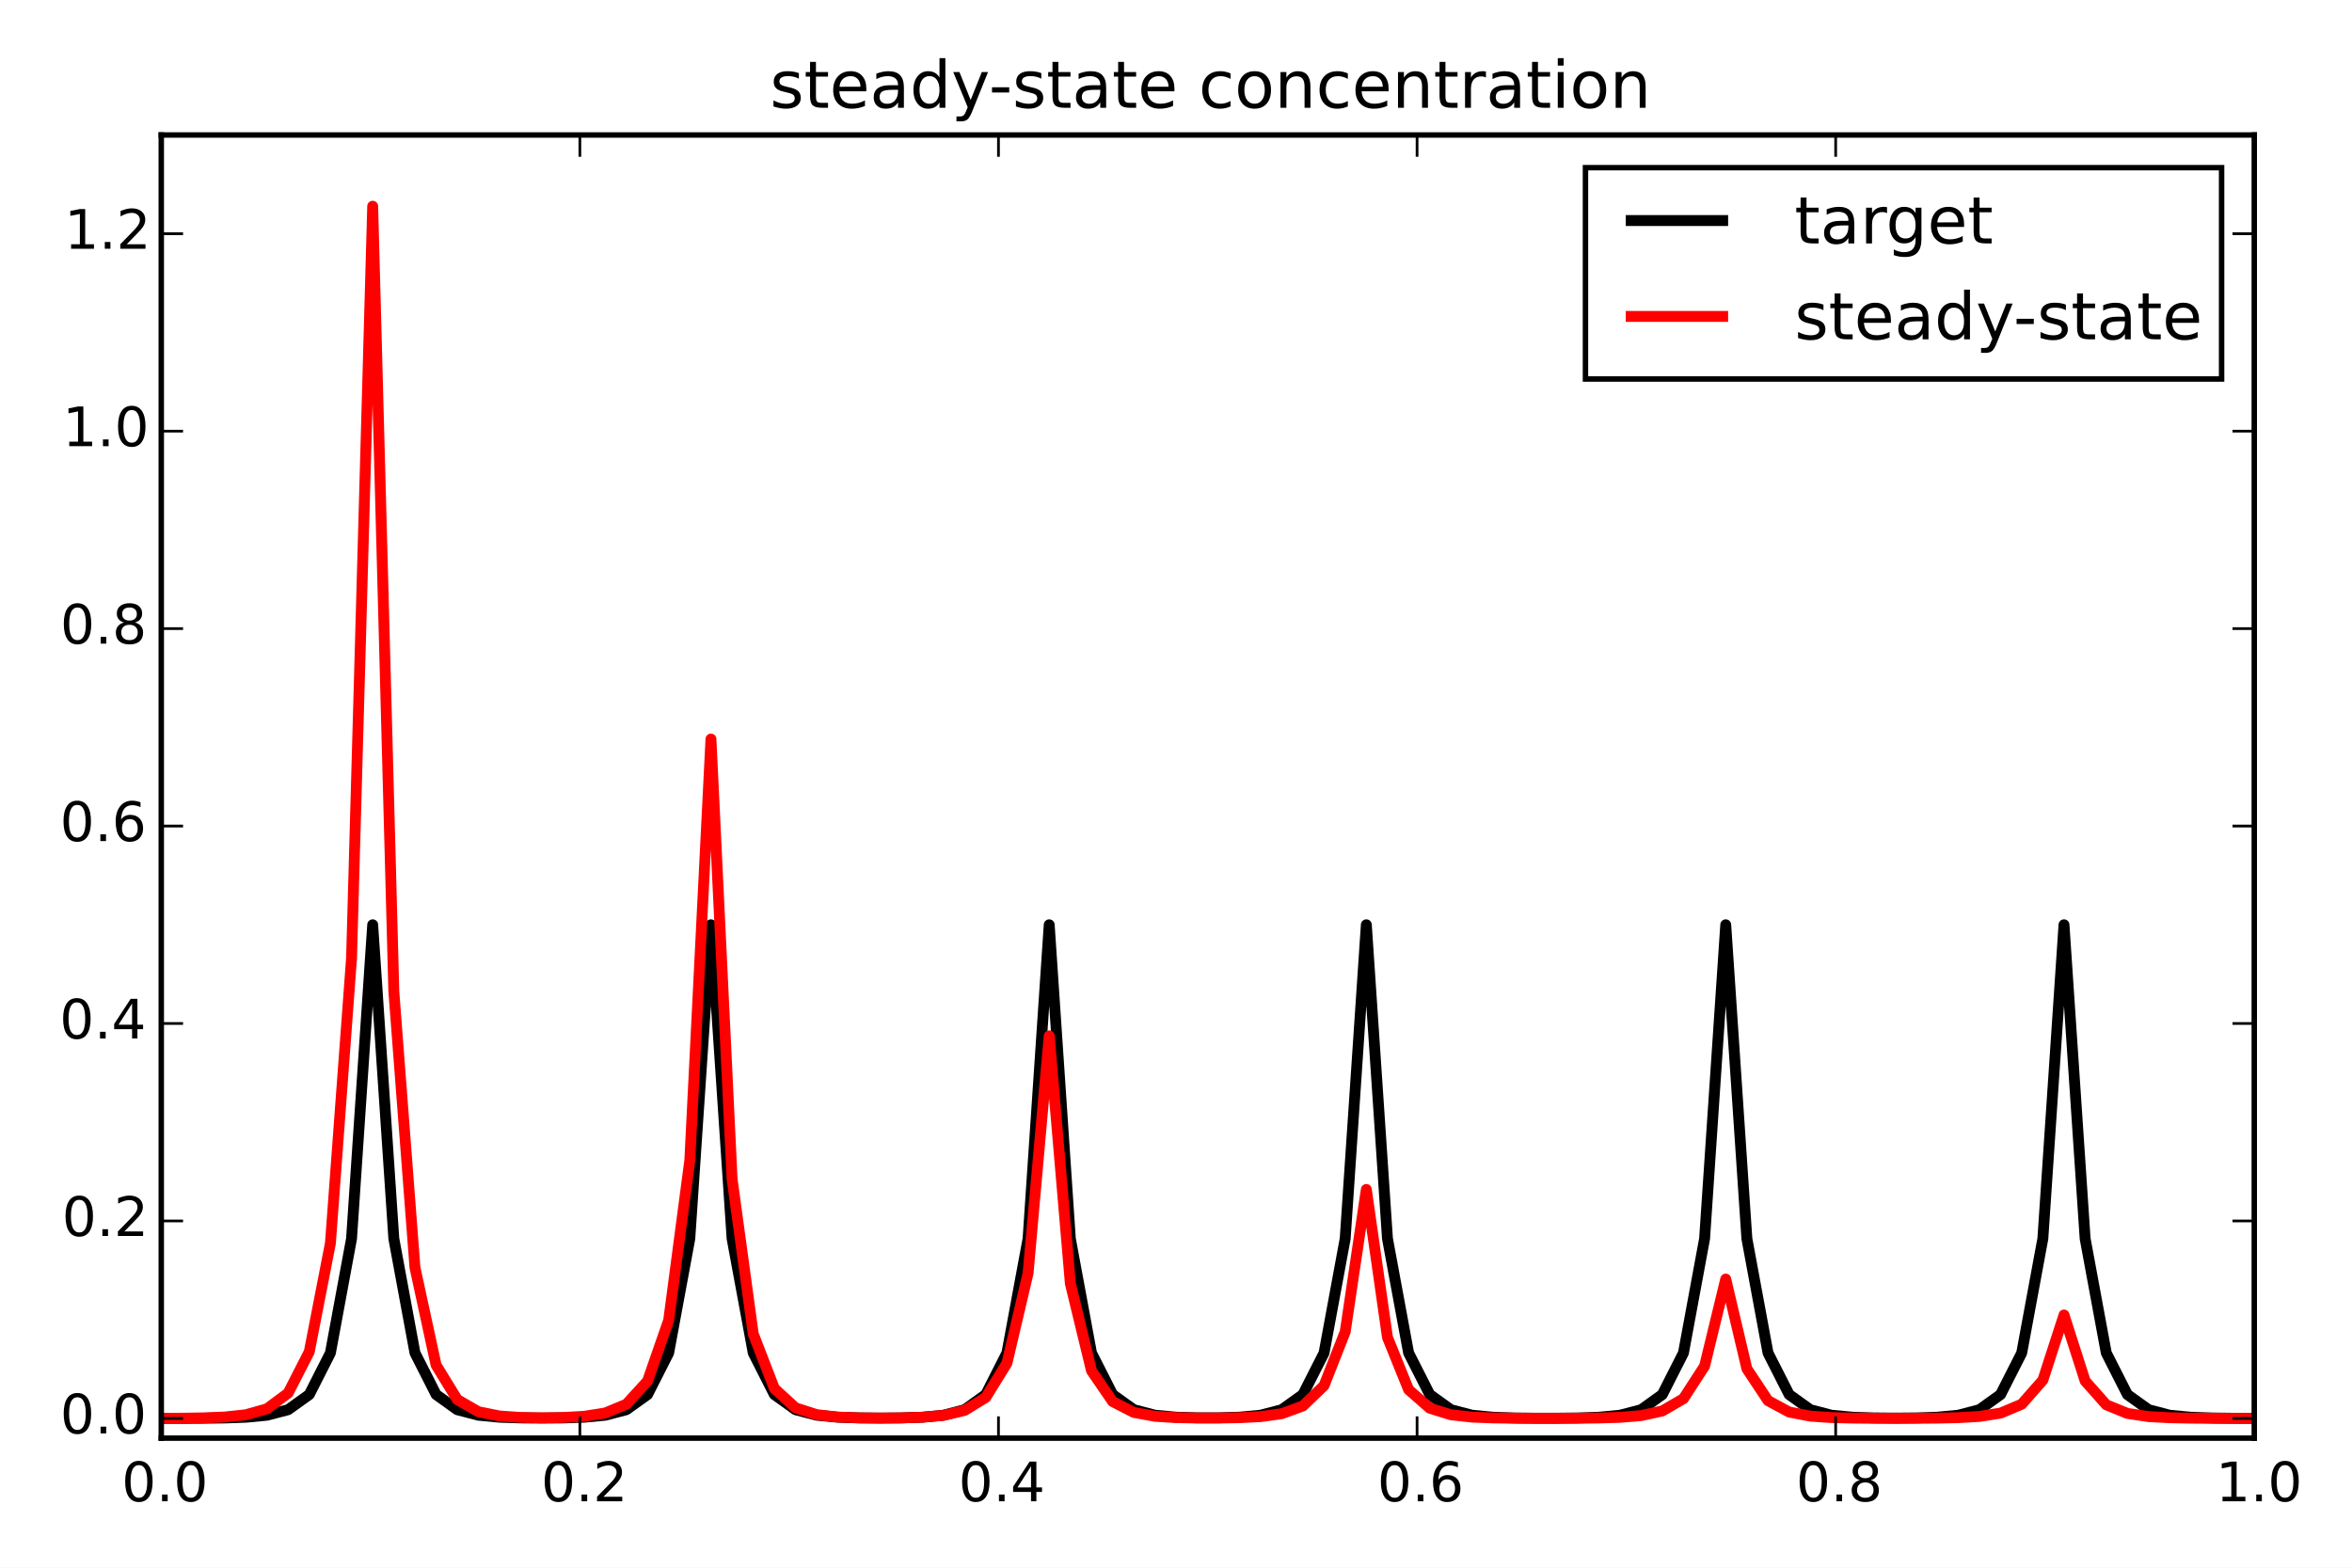
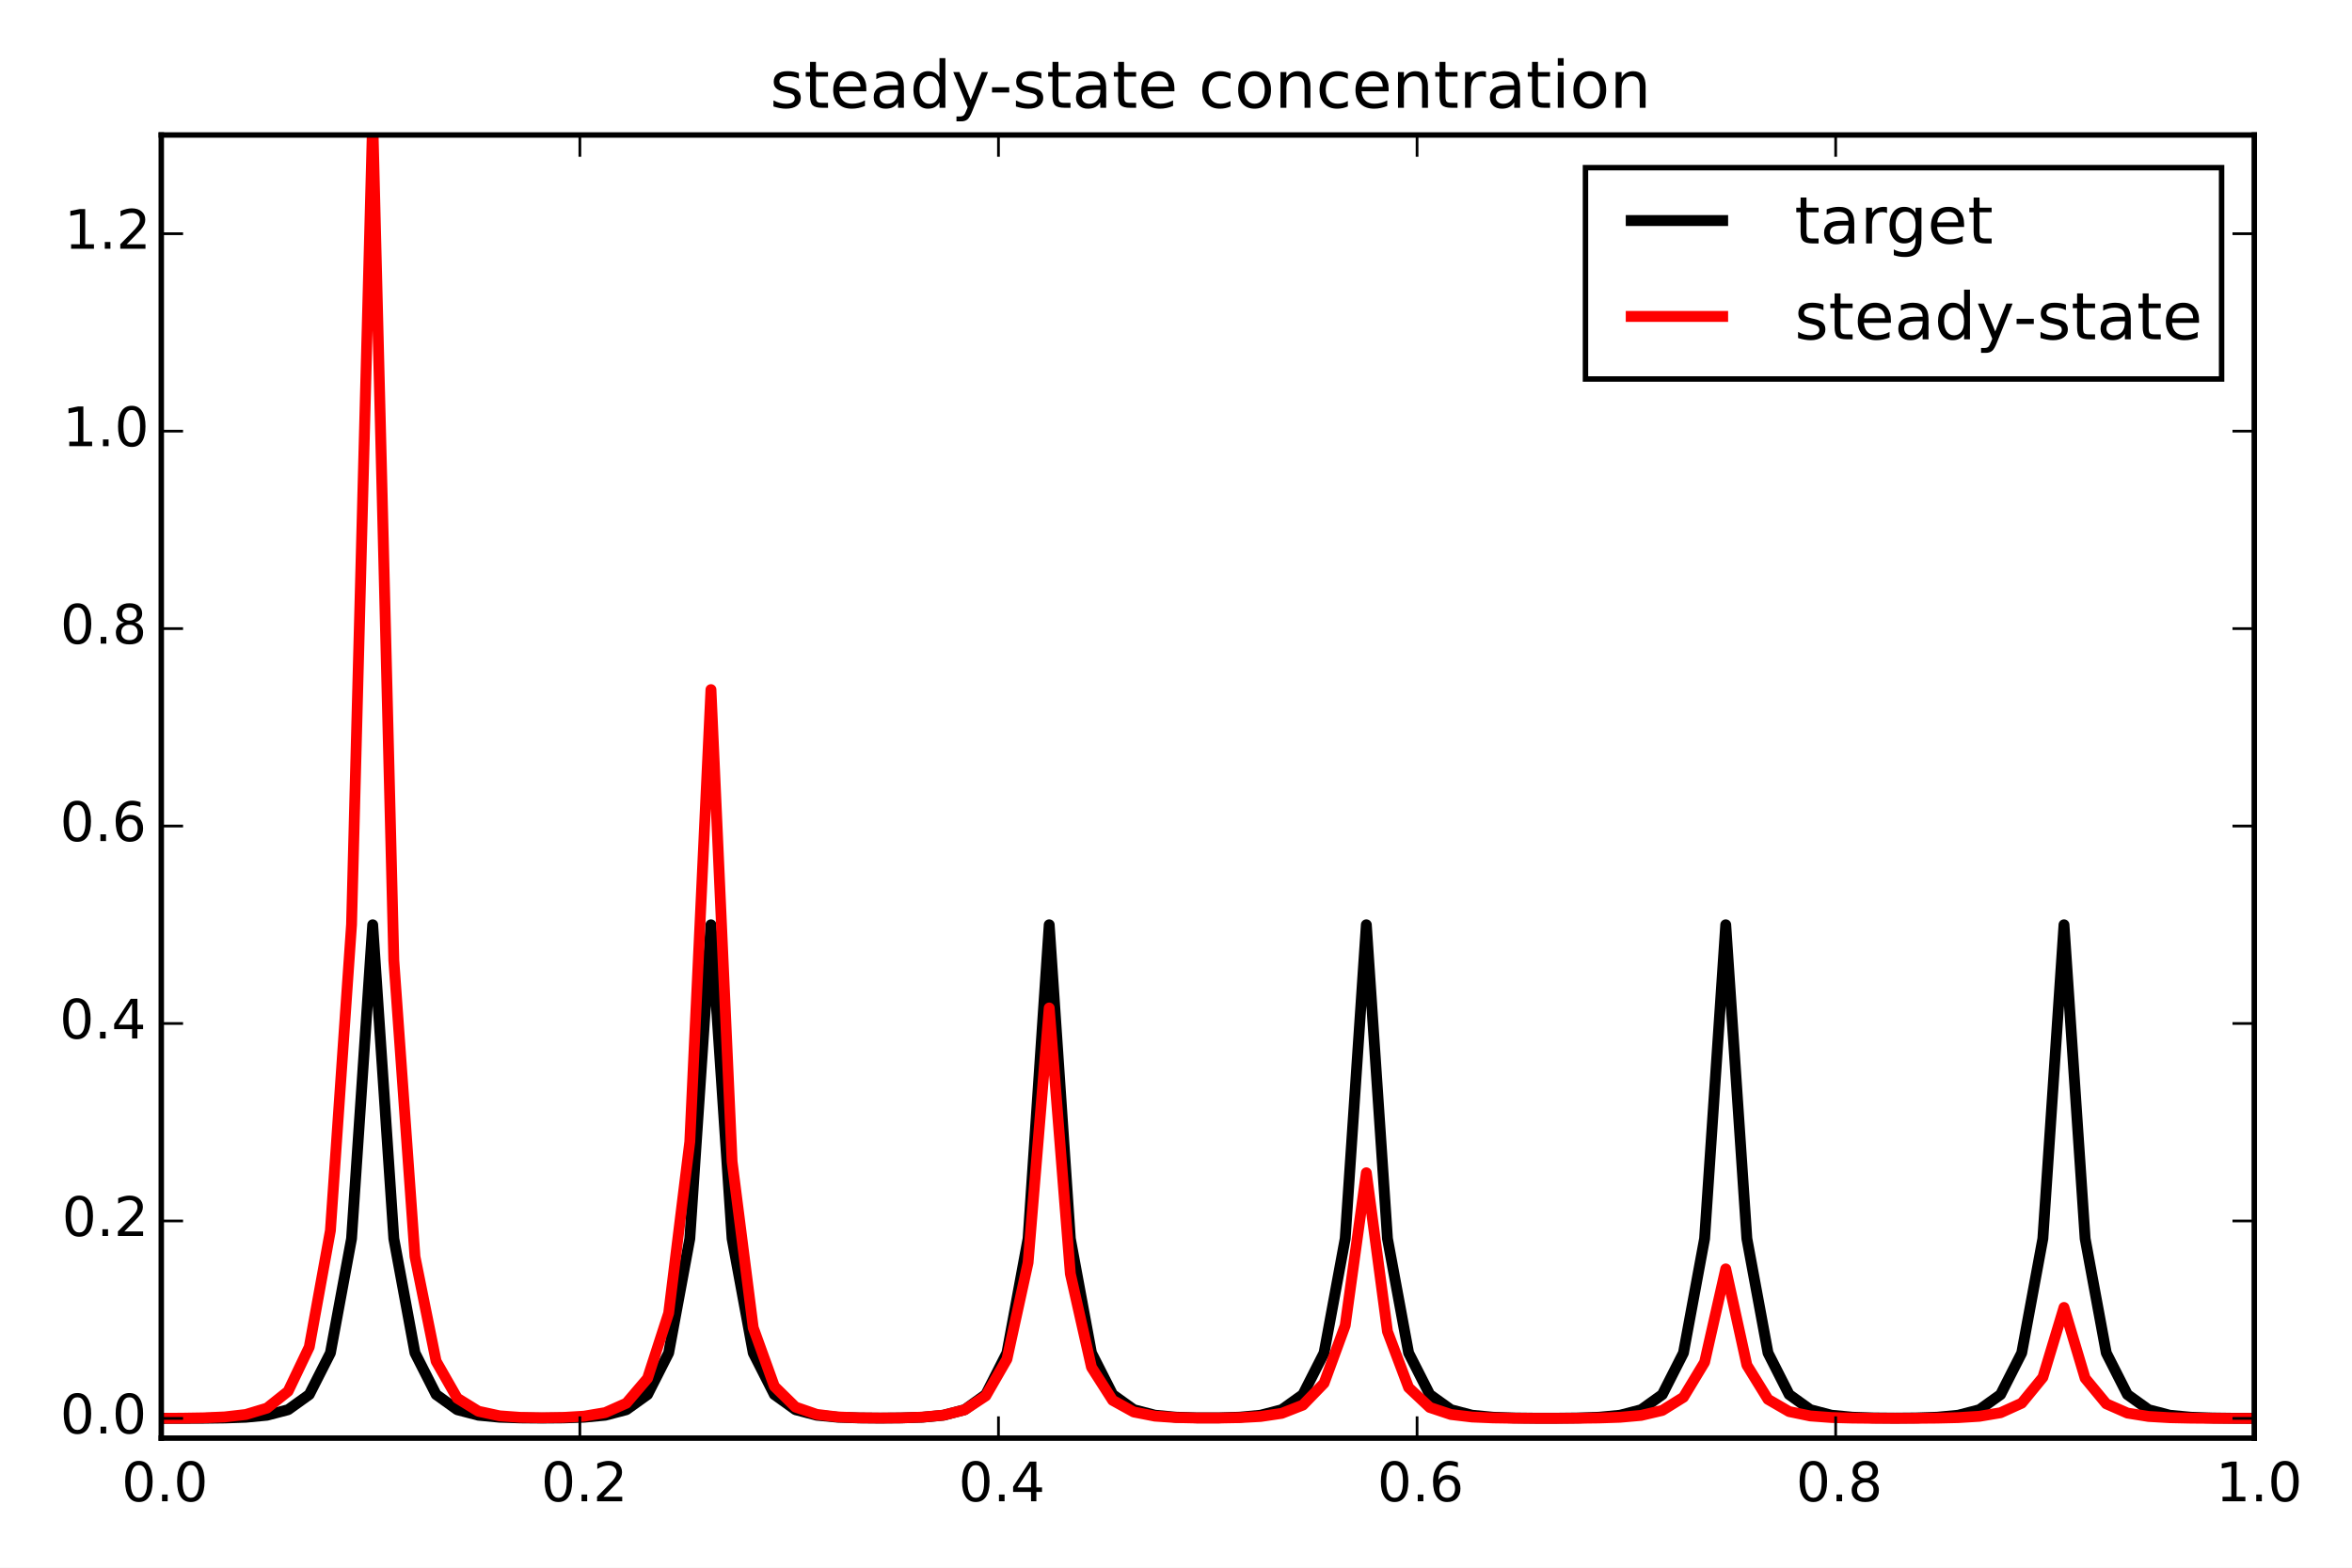
<svg xmlns="http://www.w3.org/2000/svg" xmlns:xlink="http://www.w3.org/1999/xlink" height="288pt" version="1.1" viewBox="0 0 432 288" width="432pt">
  <defs>
    <style type="text/css">
*{stroke-linecap:butt;stroke-linejoin:round;}
  </style>
  </defs>
  <g id="figure_1">
    <g id="patch_1">
      <path d=" M0 288 L432 288 L432 0 L0 0 z " style="fill:#ffffff;" />
    </g>
    <g id="axes_1">
      <g id="patch_2">
        <path d=" M29.622 264.2 L414.049 264.2 L414.049 24.8 L29.622 24.8 z " style="fill:#ffffff;" />
      </g>
      <g id="line2d_1">
        <path clip-path="url(#p29ad35683b)" d=" M29.622 260.569 L33.505 260.563 L37.388 260.545 L41.271 260.496 L45.154 260.361 L49.037 259.992 L52.92 258.978 L56.804 256.193 L60.687 248.546 L64.57 227.548 L68.453 169.891 L72.336 227.548 L76.219 248.546 L80.102 256.193 L83.985 258.977 L87.868 259.99 L91.751 260.357 L95.635 260.485 L99.518 260.517 L103.401 260.485 L107.284 260.357 L111.167 259.99 L115.05 258.977 L118.933 256.193 L122.816 248.546 L126.699 227.548 L130.583 169.891 L134.466 227.548 L138.349 248.546 L142.232 256.193 L146.115 258.977 L149.998 259.99 L153.881 260.357 L157.764 260.485 L161.647 260.517 L165.531 260.485 L169.414 260.357 L173.297 259.99 L177.18 258.977 L181.063 256.193 L184.946 248.546 L188.829 227.548 L192.712 169.891 L196.595 227.548 L200.478 248.546 L204.362 256.192 L208.245 258.976 L212.128 259.988 L216.011 260.351 L219.894 260.468 L223.777 260.468 L227.66 260.351 L231.543 259.988 L235.426 258.976 L239.31 256.192 L243.193 248.546 L247.076 227.548 L250.959 169.891 L254.842 227.548 L258.725 248.546 L262.608 256.193 L266.491 258.977 L270.374 259.991 L274.257 260.36 L278.141 260.492 L282.024 260.534 L285.907 260.534 L289.79 260.492 L293.673 260.36 L297.556 259.991 L301.439 258.977 L305.322 256.193 L309.205 248.546 L313.089 227.548 L316.972 169.891 L320.855 227.548 L324.738 248.546 L328.621 256.193 L332.504 258.977 L336.387 259.99 L340.27 260.357 L344.153 260.485 L348.036 260.517 L351.92 260.485 L355.803 260.357 L359.686 259.99 L363.569 258.977 L367.452 256.193 L371.335 248.546 L375.218 227.548 L379.101 169.891 L382.984 227.548 L386.867 248.546 L390.751 256.193 L394.634 258.978 L398.517 259.992 L402.4 260.361 L406.283 260.496 L410.166 260.545 L414.049 260.563" style="fill:none;stroke:#000000;stroke-linecap:square;stroke-width:2;" />
      </g>
      <g id="line2d_2">
-         <path clip-path="url(#p29ad35683b)" d=" M29.622 260.559 L33.505 260.537 L37.388 260.478 L41.271 260.321 L45.154 259.906 L49.037 258.812 L52.92 255.928 L56.804 248.34 L60.687 228.401 L64.57 176.008 L68.453 37.885 L72.336 182.129 L76.219 232.868 L80.102 250.784 L83.985 257.115 L87.868 259.35 L91.751 260.135 L95.635 260.401 L99.518 260.466 L103.401 260.413 L107.284 260.193 L111.167 259.584 L115.05 257.97 L118.933 253.72 L122.816 242.548 L126.699 213.187 L130.583 135.771 L134.466 216.603 L138.349 245.04 L142.232 255.084 L146.115 258.633 L149.998 259.887 L153.881 260.327 L157.764 260.476 L161.647 260.513 L165.531 260.483 L169.414 260.359 L173.297 260.017 L177.18 259.11 L181.063 256.719 L184.946 250.433 L188.829 233.903 L192.712 190.295 L196.595 235.799 L200.478 251.816 L204.362 257.476 L208.245 259.477 L212.128 260.184 L216.011 260.43 L219.894 260.507 L223.777 260.509 L227.66 260.443 L231.543 260.244 L235.426 259.708 L239.31 258.289 L243.193 254.546 L247.076 244.668 L250.959 218.515 L254.842 245.69 L258.725 255.291 L262.608 258.697 L266.491 259.907 L270.374 260.336 L274.257 260.488 L278.141 260.542 L282.024 260.558 L285.907 260.559 L289.79 260.544 L293.673 260.5 L297.556 260.379 L301.439 260.059 L305.322 259.208 L309.205 256.951 L313.089 250.957 L316.972 234.978 L320.855 251.453 L324.738 257.312 L328.621 259.406 L332.504 260.155 L336.387 260.423 L340.27 260.518 L344.153 260.551 L348.036 260.559 L351.92 260.552 L355.803 260.522 L359.686 260.439 L363.569 260.213 L367.452 259.604 L371.335 257.965 L375.218 253.547 L379.101 241.578 L382.984 253.694 L386.867 258.073 L390.751 259.663 L394.634 260.242 L398.517 260.452 L402.4 260.529 L406.283 260.557 L410.166 260.567 L414.049 260.571" style="fill:none;stroke:#ff0000;stroke-linecap:square;stroke-width:2;" />
+         <path clip-path="url(#p29ad35683b)" d=" M29.622 260.558 L33.505 260.534 L37.388 260.471 L41.271 260.302 L45.154 259.857 L49.037 258.683 L52.92 255.59 L56.804 247.45 L60.687 226.06 L64.57 169.854 L68.453 21.68 L72.336 176.42 L76.219 230.852 L80.102 250.071 L83.985 256.863 L87.868 259.261 L91.751 260.103 L95.635 260.389 L99.518 260.458 L103.401 260.401 L107.284 260.165 L111.167 259.512 L115.05 257.781 L118.933 253.221 L122.816 241.237 L126.699 209.739 L130.583 126.69 L134.466 213.403 L138.349 243.91 L142.232 254.684 L146.115 258.492 L149.998 259.837 L153.881 260.309 L157.764 260.469 L161.647 260.509 L165.531 260.476 L169.414 260.344 L173.297 259.977 L177.18 259.003 L181.063 256.439 L184.946 249.695 L188.829 231.962 L192.712 185.181 L196.595 233.996 L200.478 251.179 L204.362 257.251 L208.245 259.398 L212.128 260.155 L216.011 260.419 L219.894 260.502 L223.777 260.505 L227.66 260.434 L231.543 260.22 L235.426 259.645 L239.31 258.123 L243.193 254.107 L247.076 243.511 L250.959 215.454 L254.842 244.607 L258.725 254.907 L262.608 258.561 L266.491 259.858 L270.374 260.319 L274.257 260.482 L278.141 260.539 L282.024 260.557 L285.907 260.558 L289.79 260.542 L293.673 260.494 L297.556 260.365 L301.439 260.022 L305.322 259.109 L309.205 256.688 L313.089 250.258 L316.972 233.115 L320.855 250.789 L324.738 257.075 L328.621 259.321 L332.504 260.125 L336.387 260.412 L340.27 260.514 L344.153 260.549 L348.036 260.558 L351.92 260.55 L355.803 260.519 L359.686 260.429 L363.569 260.187 L367.452 259.533 L371.335 257.775 L375.218 253.035 L379.101 240.195 L382.984 253.194 L386.867 257.891 L390.751 259.597 L394.634 260.217 L398.517 260.443 L402.4 260.526 L406.283 260.556 L410.166 260.566 L414.049 260.57" style="fill:none;stroke:#ff0000;stroke-linecap:square;stroke-width:2;" />
      </g>
      <g id="patch_3">
        <path d=" M29.622 24.8 L414.049 24.8" style="fill:none;stroke:#000000;stroke-linecap:square;stroke-linejoin:miter;" />
      </g>
      <g id="patch_4">
        <path d=" M414.049 264.2 L414.049 24.8" style="fill:none;stroke:#000000;stroke-linecap:square;stroke-linejoin:miter;" />
      </g>
      <g id="patch_5">
        <path d=" M29.622 264.2 L414.049 264.2" style="fill:none;stroke:#000000;stroke-linecap:square;stroke-linejoin:miter;" />
      </g>
      <g id="patch_6">
        <path d=" M29.622 264.2 L29.622 24.8" style="fill:none;stroke:#000000;stroke-linecap:square;stroke-linejoin:miter;" />
      </g>
      <g id="matplotlib.axis_1">
        <g id="xtick_1">
          <g id="line2d_3">
            <defs>
              <path d=" M0 0 L0 -4" id="m93b0483c22" style="stroke:#000000;stroke-width:0.5;" />
            </defs>
            <g>
              <use style="stroke:#000000;stroke-width:0.5;" x="29.622" xlink:href="#m93b0483c22" y="264.2" />
            </g>
          </g>
          <g id="line2d_4">
            <defs>
              <path d=" M0 0 L0 4" id="m741efc42ff" style="stroke:#000000;stroke-width:0.5;" />
            </defs>
            <g>
              <use style="stroke:#000000;stroke-width:0.5;" x="29.622" xlink:href="#m741efc42ff" y="24.8" />
            </g>
          </g>
          <g id="text_1">
            <defs>
              <path d=" M31.781 66.406 Q24.172 66.406 20.328 58.906 Q16.5 51.422 16.5 36.375 Q16.5 21.391 20.328 13.891 Q24.172 6.391 31.781 6.391 Q39.453 6.391 43.281 13.891 Q47.125 21.391 47.125 36.375 Q47.125 51.422 43.281 58.906 Q39.453 66.406 31.781 66.406 M31.781 74.219 Q44.047 74.219 50.516 64.516 Q56.984 54.828 56.984 36.375 Q56.984 17.969 50.516 8.266 Q44.047 -1.422 31.781 -1.422 Q19.531 -1.422 13.062 8.266 Q6.594 17.969 6.594 36.375 Q6.594 54.828 13.062 64.516 Q19.531 74.219 31.781 74.219" id="BitstreamVeraSans-Roman-30" />
              <path d=" M10.688 12.406 L21 12.406 L21 0 L10.688 0 z " id="BitstreamVeraSans-Roman-2e" />
            </defs>
            <g transform="translate(22.33203 275.7984)scale(0.1 -0.1)">
              <use xlink:href="#BitstreamVeraSans-Roman-30" />
              <use x="63.623" xlink:href="#BitstreamVeraSans-Roman-2e" />
              <use x="95.41" xlink:href="#BitstreamVeraSans-Roman-30" />
            </g>
          </g>
        </g>
        <g id="xtick_2">
          <g id="line2d_5">
            <g>
              <use style="stroke:#000000;stroke-width:0.5;" x="106.507" xlink:href="#m93b0483c22" y="264.2" />
            </g>
          </g>
          <g id="line2d_6">
            <g>
              <use style="stroke:#000000;stroke-width:0.5;" x="106.507" xlink:href="#m741efc42ff" y="24.8" />
            </g>
          </g>
          <g id="text_2">
            <defs>
              <path d=" M19.188 8.297 L53.609 8.297 L53.609 0 L7.328 0 L7.328 8.297 Q12.938 14.109 22.625 23.891 Q32.328 33.688 34.812 36.531 Q39.547 41.844 41.422 45.531 Q43.312 49.219 43.312 52.781 Q43.312 58.594 39.234 62.25 Q35.156 65.922 28.609 65.922 Q23.969 65.922 18.812 64.312 Q13.672 62.703 7.812 59.422 L7.812 69.391 Q13.766 71.781 18.938 73 Q24.125 74.219 28.422 74.219 Q39.75 74.219 46.484 68.547 Q53.219 62.891 53.219 53.422 Q53.219 48.922 51.531 44.891 Q49.859 40.875 45.406 35.406 Q44.188 33.984 37.641 27.219 Q31.109 20.453 19.188 8.297" id="BitstreamVeraSans-Roman-32" />
            </defs>
            <g transform="translate(99.38625 275.7984)scale(0.1 -0.1)">
              <use xlink:href="#BitstreamVeraSans-Roman-30" />
              <use x="63.623" xlink:href="#BitstreamVeraSans-Roman-2e" />
              <use x="95.41" xlink:href="#BitstreamVeraSans-Roman-32" />
            </g>
          </g>
        </g>
        <g id="xtick_3">
          <g id="line2d_7">
            <g>
              <use style="stroke:#000000;stroke-width:0.5;" x="183.393" xlink:href="#m93b0483c22" y="264.2" />
            </g>
          </g>
          <g id="line2d_8">
            <g>
              <use style="stroke:#000000;stroke-width:0.5;" x="183.393" xlink:href="#m741efc42ff" y="24.8" />
            </g>
          </g>
          <g id="text_3">
            <defs>
              <path d=" M37.797 64.312 L12.891 25.391 L37.797 25.391 z  M35.203 72.906 L47.609 72.906 L47.609 25.391 L58.016 25.391 L58.016 17.188 L47.609 17.188 L47.609 0 L37.797 0 L37.797 17.188 L4.891 17.188 L4.891 26.703 z " id="BitstreamVeraSans-Roman-34" />
            </defs>
            <g transform="translate(176.0514 275.7984)scale(0.1 -0.1)">
              <use xlink:href="#BitstreamVeraSans-Roman-30" />
              <use x="63.623" xlink:href="#BitstreamVeraSans-Roman-2e" />
              <use x="95.41" xlink:href="#BitstreamVeraSans-Roman-34" />
            </g>
          </g>
        </g>
        <g id="xtick_4">
          <g id="line2d_9">
            <g>
              <use style="stroke:#000000;stroke-width:0.5;" x="260.278" xlink:href="#m93b0483c22" y="264.2" />
            </g>
          </g>
          <g id="line2d_10">
            <g>
              <use style="stroke:#000000;stroke-width:0.5;" x="260.278" xlink:href="#m741efc42ff" y="24.8" />
            </g>
          </g>
          <g id="text_4">
            <defs>
              <path d=" M33.016 40.375 Q26.375 40.375 22.484 35.828 Q18.609 31.297 18.609 23.391 Q18.609 15.531 22.484 10.953 Q26.375 6.391 33.016 6.391 Q39.656 6.391 43.531 10.953 Q47.406 15.531 47.406 23.391 Q47.406 31.297 43.531 35.828 Q39.656 40.375 33.016 40.375 M52.594 71.297 L52.594 62.312 Q48.875 64.062 45.094 64.984 Q41.312 65.922 37.594 65.922 Q27.828 65.922 22.672 59.328 Q17.531 52.734 16.797 39.406 Q19.672 43.656 24.016 45.922 Q28.375 48.188 33.594 48.188 Q44.578 48.188 50.953 41.516 Q57.328 34.859 57.328 23.391 Q57.328 12.156 50.688 5.359 Q44.047 -1.422 33.016 -1.422 Q20.359 -1.422 13.672 8.266 Q6.984 17.969 6.984 36.375 Q6.984 53.656 15.188 63.938 Q23.391 74.219 37.203 74.219 Q40.922 74.219 44.703 73.484 Q48.484 72.75 52.594 71.297" id="BitstreamVeraSans-Roman-36" />
            </defs>
            <g transform="translate(252.9712 275.7984)scale(0.1 -0.1)">
              <use xlink:href="#BitstreamVeraSans-Roman-30" />
              <use x="63.623" xlink:href="#BitstreamVeraSans-Roman-2e" />
              <use x="95.41" xlink:href="#BitstreamVeraSans-Roman-36" />
            </g>
          </g>
        </g>
        <g id="xtick_5">
          <g id="line2d_11">
            <g>
              <use style="stroke:#000000;stroke-width:0.5;" x="337.164" xlink:href="#m93b0483c22" y="264.2" />
            </g>
          </g>
          <g id="line2d_12">
            <g>
              <use style="stroke:#000000;stroke-width:0.5;" x="337.164" xlink:href="#m741efc42ff" y="24.8" />
            </g>
          </g>
          <g id="text_5">
            <defs>
              <path d=" M31.781 34.625 Q24.75 34.625 20.719 30.859 Q16.703 27.094 16.703 20.516 Q16.703 13.922 20.719 10.156 Q24.75 6.391 31.781 6.391 Q38.812 6.391 42.859 10.172 Q46.922 13.969 46.922 20.516 Q46.922 27.094 42.891 30.859 Q38.875 34.625 31.781 34.625 M21.922 38.812 Q15.578 40.375 12.031 44.719 Q8.5 49.078 8.5 55.328 Q8.5 64.062 14.719 69.141 Q20.953 74.219 31.781 74.219 Q42.672 74.219 48.875 69.141 Q55.078 64.062 55.078 55.328 Q55.078 49.078 51.531 44.719 Q48 40.375 41.703 38.812 Q48.828 37.156 52.797 32.312 Q56.781 27.484 56.781 20.516 Q56.781 9.906 50.312 4.234 Q43.844 -1.422 31.781 -1.422 Q19.734 -1.422 13.25 4.234 Q6.781 9.906 6.781 20.516 Q6.781 27.484 10.781 32.312 Q14.797 37.156 21.922 38.812 M18.312 54.391 Q18.312 48.734 21.844 45.562 Q25.391 42.391 31.781 42.391 Q38.141 42.391 41.719 45.562 Q45.312 48.734 45.312 54.391 Q45.312 60.062 41.719 63.234 Q38.141 66.406 31.781 66.406 Q25.391 66.406 21.844 63.234 Q18.312 60.062 18.312 54.391" id="BitstreamVeraSans-Roman-38" />
            </defs>
            <g transform="translate(329.8841 275.7984)scale(0.1 -0.1)">
              <use xlink:href="#BitstreamVeraSans-Roman-30" />
              <use x="63.623" xlink:href="#BitstreamVeraSans-Roman-2e" />
              <use x="95.41" xlink:href="#BitstreamVeraSans-Roman-38" />
            </g>
          </g>
        </g>
        <g id="xtick_6">
          <g id="line2d_13">
            <g>
              <use style="stroke:#000000;stroke-width:0.5;" x="414.049" xlink:href="#m93b0483c22" y="264.2" />
            </g>
          </g>
          <g id="line2d_14">
            <g>
              <use style="stroke:#000000;stroke-width:0.5;" x="414.049" xlink:href="#m741efc42ff" y="24.8" />
            </g>
          </g>
          <g id="text_6">
            <defs>
              <path d=" M12.406 8.297 L28.516 8.297 L28.516 63.922 L10.984 60.406 L10.984 69.391 L28.422 72.906 L38.281 72.906 L38.281 8.297 L54.391 8.297 L54.391 0 L12.406 0 z " id="BitstreamVeraSans-Roman-31" />
            </defs>
            <g transform="translate(406.9789 275.7984)scale(0.1 -0.1)">
              <use xlink:href="#BitstreamVeraSans-Roman-31" />
              <use x="63.623" xlink:href="#BitstreamVeraSans-Roman-2e" />
              <use x="95.41" xlink:href="#BitstreamVeraSans-Roman-30" />
            </g>
          </g>
        </g>
      </g>
      <g id="matplotlib.axis_2">
        <g id="ytick_1">
          <g id="line2d_15">
            <defs>
              <path d=" M0 0 L4 0" id="m728421d6d4" style="stroke:#000000;stroke-width:0.5;" />
            </defs>
            <g>
              <use style="stroke:#000000;stroke-width:0.5;" x="29.622" xlink:href="#m728421d6d4" y="260.573" />
            </g>
          </g>
          <g id="line2d_16">
            <defs>
              <path d=" M0 0 L-4 0" id="mcb0005524f" style="stroke:#000000;stroke-width:0.5;" />
            </defs>
            <g>
              <use style="stroke:#000000;stroke-width:0.5;" x="414.049" xlink:href="#mcb0005524f" y="260.573" />
            </g>
          </g>
          <g id="text_7">
            <g transform="translate(11.04219 263.3321)scale(0.1 -0.1)">
              <use xlink:href="#BitstreamVeraSans-Roman-30" />
              <use x="63.623" xlink:href="#BitstreamVeraSans-Roman-2e" />
              <use x="95.41" xlink:href="#BitstreamVeraSans-Roman-30" />
            </g>
          </g>
        </g>
        <g id="ytick_2">
          <g id="line2d_17">
            <g>
              <use style="stroke:#000000;stroke-width:0.5;" x="29.622" xlink:href="#m728421d6d4" y="224.3" />
            </g>
          </g>
          <g id="line2d_18">
            <g>
              <use style="stroke:#000000;stroke-width:0.5;" x="414.049" xlink:href="#mcb0005524f" y="224.3" />
            </g>
          </g>
          <g id="text_8">
            <g transform="translate(11.37969 227.0594)scale(0.1 -0.1)">
              <use xlink:href="#BitstreamVeraSans-Roman-30" />
              <use x="63.623" xlink:href="#BitstreamVeraSans-Roman-2e" />
              <use x="95.41" xlink:href="#BitstreamVeraSans-Roman-32" />
            </g>
          </g>
        </g>
        <g id="ytick_3">
          <g id="line2d_19">
            <g>
              <use style="stroke:#000000;stroke-width:0.5;" x="29.622" xlink:href="#m728421d6d4" y="188.027" />
            </g>
          </g>
          <g id="line2d_20">
            <g>
              <use style="stroke:#000000;stroke-width:0.5;" x="414.049" xlink:href="#mcb0005524f" y="188.027" />
            </g>
          </g>
          <g id="text_9">
            <g transform="translate(10.93906 190.7866)scale(0.1 -0.1)">
              <use xlink:href="#BitstreamVeraSans-Roman-30" />
              <use x="63.623" xlink:href="#BitstreamVeraSans-Roman-2e" />
              <use x="95.41" xlink:href="#BitstreamVeraSans-Roman-34" />
            </g>
          </g>
        </g>
        <g id="ytick_4">
          <g id="line2d_21">
            <g>
              <use style="stroke:#000000;stroke-width:0.5;" x="29.622" xlink:href="#m728421d6d4" y="151.755" />
            </g>
          </g>
          <g id="line2d_22">
            <g>
              <use style="stroke:#000000;stroke-width:0.5;" x="414.049" xlink:href="#mcb0005524f" y="151.755" />
            </g>
          </g>
          <g id="text_10">
            <g transform="translate(11.00781 154.5139)scale(0.1 -0.1)">
              <use xlink:href="#BitstreamVeraSans-Roman-30" />
              <use x="63.623" xlink:href="#BitstreamVeraSans-Roman-2e" />
              <use x="95.41" xlink:href="#BitstreamVeraSans-Roman-36" />
            </g>
          </g>
        </g>
        <g id="ytick_5">
          <g id="line2d_23">
            <g>
              <use style="stroke:#000000;stroke-width:0.5;" x="29.622" xlink:href="#m728421d6d4" y="115.482" />
            </g>
          </g>
          <g id="line2d_24">
            <g>
              <use style="stroke:#000000;stroke-width:0.5;" x="414.049" xlink:href="#mcb0005524f" y="115.482" />
            </g>
          </g>
          <g id="text_11">
            <g transform="translate(11.0625 118.2412)scale(0.1 -0.1)">
              <use xlink:href="#BitstreamVeraSans-Roman-30" />
              <use x="63.623" xlink:href="#BitstreamVeraSans-Roman-2e" />
              <use x="95.41" xlink:href="#BitstreamVeraSans-Roman-38" />
            </g>
          </g>
        </g>
        <g id="ytick_6">
          <g id="line2d_25">
            <g>
              <use style="stroke:#000000;stroke-width:0.5;" x="29.622" xlink:href="#m728421d6d4" y="79.209" />
            </g>
          </g>
          <g id="line2d_26">
            <g>
              <use style="stroke:#000000;stroke-width:0.5;" x="414.049" xlink:href="#mcb0005524f" y="79.209" />
            </g>
          </g>
          <g id="text_12">
            <g transform="translate(11.48125 81.96847)scale(0.1 -0.1)">
              <use xlink:href="#BitstreamVeraSans-Roman-31" />
              <use x="63.623" xlink:href="#BitstreamVeraSans-Roman-2e" />
              <use x="95.41" xlink:href="#BitstreamVeraSans-Roman-30" />
            </g>
          </g>
        </g>
        <g id="ytick_7">
          <g id="line2d_27">
            <g>
              <use style="stroke:#000000;stroke-width:0.5;" x="29.622" xlink:href="#m728421d6d4" y="42.936" />
            </g>
          </g>
          <g id="line2d_28">
            <g>
              <use style="stroke:#000000;stroke-width:0.5;" x="414.049" xlink:href="#mcb0005524f" y="42.936" />
            </g>
          </g>
          <g id="text_13">
            <g transform="translate(11.81875 45.69574)scale(0.1 -0.1)">
              <use xlink:href="#BitstreamVeraSans-Roman-31" />
              <use x="63.623" xlink:href="#BitstreamVeraSans-Roman-2e" />
              <use x="95.41" xlink:href="#BitstreamVeraSans-Roman-32" />
            </g>
          </g>
        </g>
      </g>
      <g id="text_14">
        <defs>
          <path id="BitstreamVeraSans-Roman-20" />
          <path d=" M54.891 33.016 L54.891 0 L45.906 0 L45.906 32.719 Q45.906 40.484 42.875 44.328 Q39.844 48.188 33.797 48.188 Q26.516 48.188 22.312 43.547 Q18.109 38.922 18.109 30.906 L18.109 0 L9.078 0 L9.078 54.688 L18.109 54.688 L18.109 46.188 Q21.344 51.125 25.703 53.562 Q30.078 56 35.797 56 Q45.219 56 50.047 50.172 Q54.891 44.344 54.891 33.016" id="BitstreamVeraSans-Roman-6e" />
          <path d=" M41.109 46.297 Q39.594 47.172 37.812 47.578 Q36.031 48 33.891 48 Q26.266 48 22.188 43.047 Q18.109 38.094 18.109 28.812 L18.109 0 L9.078 0 L9.078 54.688 L18.109 54.688 L18.109 46.188 Q20.953 51.172 25.484 53.578 Q30.031 56 36.531 56 Q37.453 56 38.578 55.875 Q39.703 55.766 41.062 55.516 z " id="BitstreamVeraSans-Roman-72" />
          <path d=" M30.609 48.391 Q23.391 48.391 19.188 42.75 Q14.984 37.109 14.984 27.297 Q14.984 17.484 19.156 11.844 Q23.344 6.203 30.609 6.203 Q37.797 6.203 41.984 11.859 Q46.188 17.531 46.188 27.297 Q46.188 37.016 41.984 42.703 Q37.797 48.391 30.609 48.391 M30.609 56 Q42.328 56 49.016 48.375 Q55.719 40.766 55.719 27.297 Q55.719 13.875 49.016 6.219 Q42.328 -1.422 30.609 -1.422 Q18.844 -1.422 12.172 6.219 Q5.516 13.875 5.516 27.297 Q5.516 40.766 12.172 48.375 Q18.844 56 30.609 56" id="BitstreamVeraSans-Roman-6f" />
          <path d=" M9.422 54.688 L18.406 54.688 L18.406 0 L9.422 0 z  M9.422 75.984 L18.406 75.984 L18.406 64.594 L9.422 64.594 z " id="BitstreamVeraSans-Roman-69" />
          <path d=" M4.891 31.391 L31.203 31.391 L31.203 23.391 L4.891 23.391 z " id="BitstreamVeraSans-Roman-2d" />
          <path d=" M32.172 -5.078 Q28.375 -14.844 24.75 -17.812 Q21.141 -20.797 15.094 -20.797 L7.906 -20.797 L7.906 -13.281 L13.188 -13.281 Q16.891 -13.281 18.938 -11.516 Q21 -9.766 23.484 -3.219 L25.094 0.875 L2.984 54.688 L12.5 54.688 L29.594 11.922 L46.688 54.688 L56.203 54.688 z " id="BitstreamVeraSans-Roman-79" />
          <path d=" M56.203 29.594 L56.203 25.203 L14.891 25.203 Q15.484 15.922 20.484 11.062 Q25.484 6.203 34.422 6.203 Q39.594 6.203 44.453 7.469 Q49.312 8.734 54.109 11.281 L54.109 2.781 Q49.266 0.734 44.188 -0.344 Q39.109 -1.422 33.891 -1.422 Q20.797 -1.422 13.156 6.188 Q5.516 13.812 5.516 26.812 Q5.516 40.234 12.766 48.109 Q20.016 56 32.328 56 Q43.359 56 49.781 48.891 Q56.203 41.797 56.203 29.594 M47.219 32.234 Q47.125 39.594 43.094 43.984 Q39.062 48.391 32.422 48.391 Q24.906 48.391 20.391 44.141 Q15.875 39.891 15.188 32.172 z " id="BitstreamVeraSans-Roman-65" />
          <path d=" M45.406 46.391 L45.406 75.984 L54.391 75.984 L54.391 0 L45.406 0 L45.406 8.203 Q42.578 3.328 38.25 0.953 Q33.938 -1.422 27.875 -1.422 Q17.969 -1.422 11.734 6.484 Q5.516 14.406 5.516 27.297 Q5.516 40.188 11.734 48.094 Q17.969 56 27.875 56 Q33.938 56 38.25 53.625 Q42.578 51.266 45.406 46.391 M14.797 27.297 Q14.797 17.391 18.875 11.75 Q22.953 6.109 30.078 6.109 Q37.203 6.109 41.297 11.75 Q45.406 17.391 45.406 27.297 Q45.406 37.203 41.297 42.844 Q37.203 48.484 30.078 48.484 Q22.953 48.484 18.875 42.844 Q14.797 37.203 14.797 27.297" id="BitstreamVeraSans-Roman-64" />
          <path d=" M18.312 70.219 L18.312 54.688 L36.812 54.688 L36.812 47.703 L18.312 47.703 L18.312 18.016 Q18.312 11.328 20.141 9.422 Q21.969 7.516 27.594 7.516 L36.812 7.516 L36.812 0 L27.594 0 Q17.188 0 13.234 3.875 Q9.281 7.766 9.281 18.016 L9.281 47.703 L2.688 47.703 L2.688 54.688 L9.281 54.688 L9.281 70.219 z " id="BitstreamVeraSans-Roman-74" />
          <path d=" M34.281 27.484 Q23.391 27.484 19.188 25 Q14.984 22.516 14.984 16.5 Q14.984 11.719 18.141 8.906 Q21.297 6.109 26.703 6.109 Q34.188 6.109 38.703 11.406 Q43.219 16.703 43.219 25.484 L43.219 27.484 z  M52.203 31.203 L52.203 0 L43.219 0 L43.219 8.297 Q40.141 3.328 35.547 0.953 Q30.953 -1.422 24.312 -1.422 Q15.922 -1.422 10.953 3.297 Q6 8.016 6 15.922 Q6 25.141 12.172 29.828 Q18.359 34.516 30.609 34.516 L43.219 34.516 L43.219 35.406 Q43.219 41.609 39.141 45 Q35.062 48.391 27.688 48.391 Q23 48.391 18.547 47.266 Q14.109 46.141 10.016 43.891 L10.016 52.203 Q14.938 54.109 19.578 55.047 Q24.219 56 28.609 56 Q40.484 56 46.344 49.844 Q52.203 43.703 52.203 31.203" id="BitstreamVeraSans-Roman-61" />
          <path d=" M44.281 53.078 L44.281 44.578 Q40.484 46.531 36.375 47.5 Q32.281 48.484 27.875 48.484 Q21.188 48.484 17.844 46.438 Q14.5 44.391 14.5 40.281 Q14.5 37.156 16.891 35.375 Q19.281 33.594 26.516 31.984 L29.594 31.297 Q39.156 29.25 43.188 25.516 Q47.219 21.781 47.219 15.094 Q47.219 7.469 41.188 3.016 Q35.156 -1.422 24.609 -1.422 Q20.219 -1.422 15.453 -0.562 Q10.688 0.297 5.422 2 L5.422 11.281 Q10.406 8.688 15.234 7.391 Q20.062 6.109 24.812 6.109 Q31.156 6.109 34.562 8.281 Q37.984 10.453 37.984 14.406 Q37.984 18.062 35.516 20.016 Q33.062 21.969 24.703 23.781 L21.578 24.516 Q13.234 26.266 9.516 29.906 Q5.812 33.547 5.812 39.891 Q5.812 47.609 11.281 51.797 Q16.75 56 26.812 56 Q31.781 56 36.172 55.266 Q40.578 54.547 44.281 53.078" id="BitstreamVeraSans-Roman-73" />
          <path d=" M48.781 52.594 L48.781 44.188 Q44.969 46.297 41.141 47.344 Q37.312 48.391 33.406 48.391 Q24.656 48.391 19.812 42.844 Q14.984 37.312 14.984 27.297 Q14.984 17.281 19.812 11.734 Q24.656 6.203 33.406 6.203 Q37.312 6.203 41.141 7.25 Q44.969 8.297 48.781 10.406 L48.781 2.094 Q45.016 0.344 40.984 -0.531 Q36.969 -1.422 32.422 -1.422 Q20.062 -1.422 12.781 6.344 Q5.516 14.109 5.516 27.297 Q5.516 40.672 12.859 48.328 Q20.219 56 33.016 56 Q37.156 56 41.109 55.141 Q45.062 54.297 48.781 52.594" id="BitstreamVeraSans-Roman-63" />
        </defs>
        <g transform="translate(141.4177 19.8)scale(0.12 -0.12)">
          <use xlink:href="#BitstreamVeraSans-Roman-73" />
          <use x="52.1" xlink:href="#BitstreamVeraSans-Roman-74" />
          <use x="91.309" xlink:href="#BitstreamVeraSans-Roman-65" />
          <use x="152.832" xlink:href="#BitstreamVeraSans-Roman-61" />
          <use x="214.111" xlink:href="#BitstreamVeraSans-Roman-64" />
          <use x="277.588" xlink:href="#BitstreamVeraSans-Roman-79" />
          <use x="335.018" xlink:href="#BitstreamVeraSans-Roman-2d" />
          <use x="371.102" xlink:href="#BitstreamVeraSans-Roman-73" />
          <use x="423.201" xlink:href="#BitstreamVeraSans-Roman-74" />
          <use x="462.41" xlink:href="#BitstreamVeraSans-Roman-61" />
          <use x="523.689" xlink:href="#BitstreamVeraSans-Roman-74" />
          <use x="562.898" xlink:href="#BitstreamVeraSans-Roman-65" />
          <use x="624.422" xlink:href="#BitstreamVeraSans-Roman-20" />
          <use x="656.209" xlink:href="#BitstreamVeraSans-Roman-63" />
          <use x="711.189" xlink:href="#BitstreamVeraSans-Roman-6f" />
          <use x="772.371" xlink:href="#BitstreamVeraSans-Roman-6e" />
          <use x="835.75" xlink:href="#BitstreamVeraSans-Roman-63" />
          <use x="890.73" xlink:href="#BitstreamVeraSans-Roman-65" />
          <use x="952.254" xlink:href="#BitstreamVeraSans-Roman-6e" />
          <use x="1015.633" xlink:href="#BitstreamVeraSans-Roman-74" />
          <use x="1054.842" xlink:href="#BitstreamVeraSans-Roman-72" />
          <use x="1095.955" xlink:href="#BitstreamVeraSans-Roman-61" />
          <use x="1157.234" xlink:href="#BitstreamVeraSans-Roman-74" />
          <use x="1196.443" xlink:href="#BitstreamVeraSans-Roman-69" />
          <use x="1224.227" xlink:href="#BitstreamVeraSans-Roman-6f" />
          <use x="1285.408" xlink:href="#BitstreamVeraSans-Roman-6e" />
        </g>
      </g>
      <g id="legend_1">
        <g id="patch_7">
          <path d=" M291.209 69.627 L408.049 69.627 L408.049 30.8 L291.209 30.8 z " style="fill:#ffffff;stroke:#000000;stroke-linejoin:miter;" />
        </g>
        <g id="line2d_29">
          <path d=" M299.609 40.518 L316.409 40.518" style="fill:none;stroke:#000000;stroke-linecap:square;stroke-width:2;" />
        </g>
        <g id="line2d_30" />
        <g id="text_15">
          <defs>
            <path d=" M45.406 27.984 Q45.406 37.75 41.375 43.109 Q37.359 48.484 30.078 48.484 Q22.859 48.484 18.828 43.109 Q14.797 37.75 14.797 27.984 Q14.797 18.266 18.828 12.891 Q22.859 7.516 30.078 7.516 Q37.359 7.516 41.375 12.891 Q45.406 18.266 45.406 27.984 M54.391 6.781 Q54.391 -7.172 48.188 -13.984 Q42 -20.797 29.203 -20.797 Q24.469 -20.797 20.266 -20.094 Q16.062 -19.391 12.109 -17.922 L12.109 -9.188 Q16.062 -11.328 19.922 -12.344 Q23.781 -13.375 27.781 -13.375 Q36.625 -13.375 41.016 -8.766 Q45.406 -4.156 45.406 5.172 L45.406 9.625 Q42.625 4.781 38.281 2.391 Q33.938 0 27.875 0 Q17.828 0 11.672 7.656 Q5.516 15.328 5.516 27.984 Q5.516 40.672 11.672 48.328 Q17.828 56 27.875 56 Q33.938 56 38.281 53.609 Q42.625 51.219 45.406 46.391 L45.406 54.688 L54.391 54.688 z " id="BitstreamVeraSans-Roman-67" />
          </defs>
          <g transform="translate(329.6086 44.71813)scale(0.12 -0.12)">
            <use xlink:href="#BitstreamVeraSans-Roman-74" />
            <use x="39.209" xlink:href="#BitstreamVeraSans-Roman-61" />
            <use x="100.488" xlink:href="#BitstreamVeraSans-Roman-72" />
            <use x="139.852" xlink:href="#BitstreamVeraSans-Roman-67" />
            <use x="203.328" xlink:href="#BitstreamVeraSans-Roman-65" />
            <use x="264.852" xlink:href="#BitstreamVeraSans-Roman-74" />
          </g>
        </g>
        <g id="line2d_31">
          <path d=" M299.609 58.132 L316.409 58.132" style="fill:none;stroke:#ff0000;stroke-linecap:square;stroke-width:2;" />
        </g>
        <g id="line2d_32" />
        <g id="text_16">
          <g transform="translate(329.6086 62.33187)scale(0.12 -0.12)">
            <use xlink:href="#BitstreamVeraSans-Roman-73" />
            <use x="52.1" xlink:href="#BitstreamVeraSans-Roman-74" />
            <use x="91.309" xlink:href="#BitstreamVeraSans-Roman-65" />
            <use x="152.832" xlink:href="#BitstreamVeraSans-Roman-61" />
            <use x="214.111" xlink:href="#BitstreamVeraSans-Roman-64" />
            <use x="277.588" xlink:href="#BitstreamVeraSans-Roman-79" />
            <use x="335.018" xlink:href="#BitstreamVeraSans-Roman-2d" />
            <use x="371.102" xlink:href="#BitstreamVeraSans-Roman-73" />
            <use x="423.201" xlink:href="#BitstreamVeraSans-Roman-74" />
            <use x="462.41" xlink:href="#BitstreamVeraSans-Roman-61" />
            <use x="523.689" xlink:href="#BitstreamVeraSans-Roman-74" />
            <use x="562.898" xlink:href="#BitstreamVeraSans-Roman-65" />
          </g>
        </g>
      </g>
    </g>
  </g>
  <defs>
    <clipPath id="p29ad35683b">
      <rect height="239.4" width="384.427" x="29.622" y="24.8" />
    </clipPath>
  </defs>
</svg>
